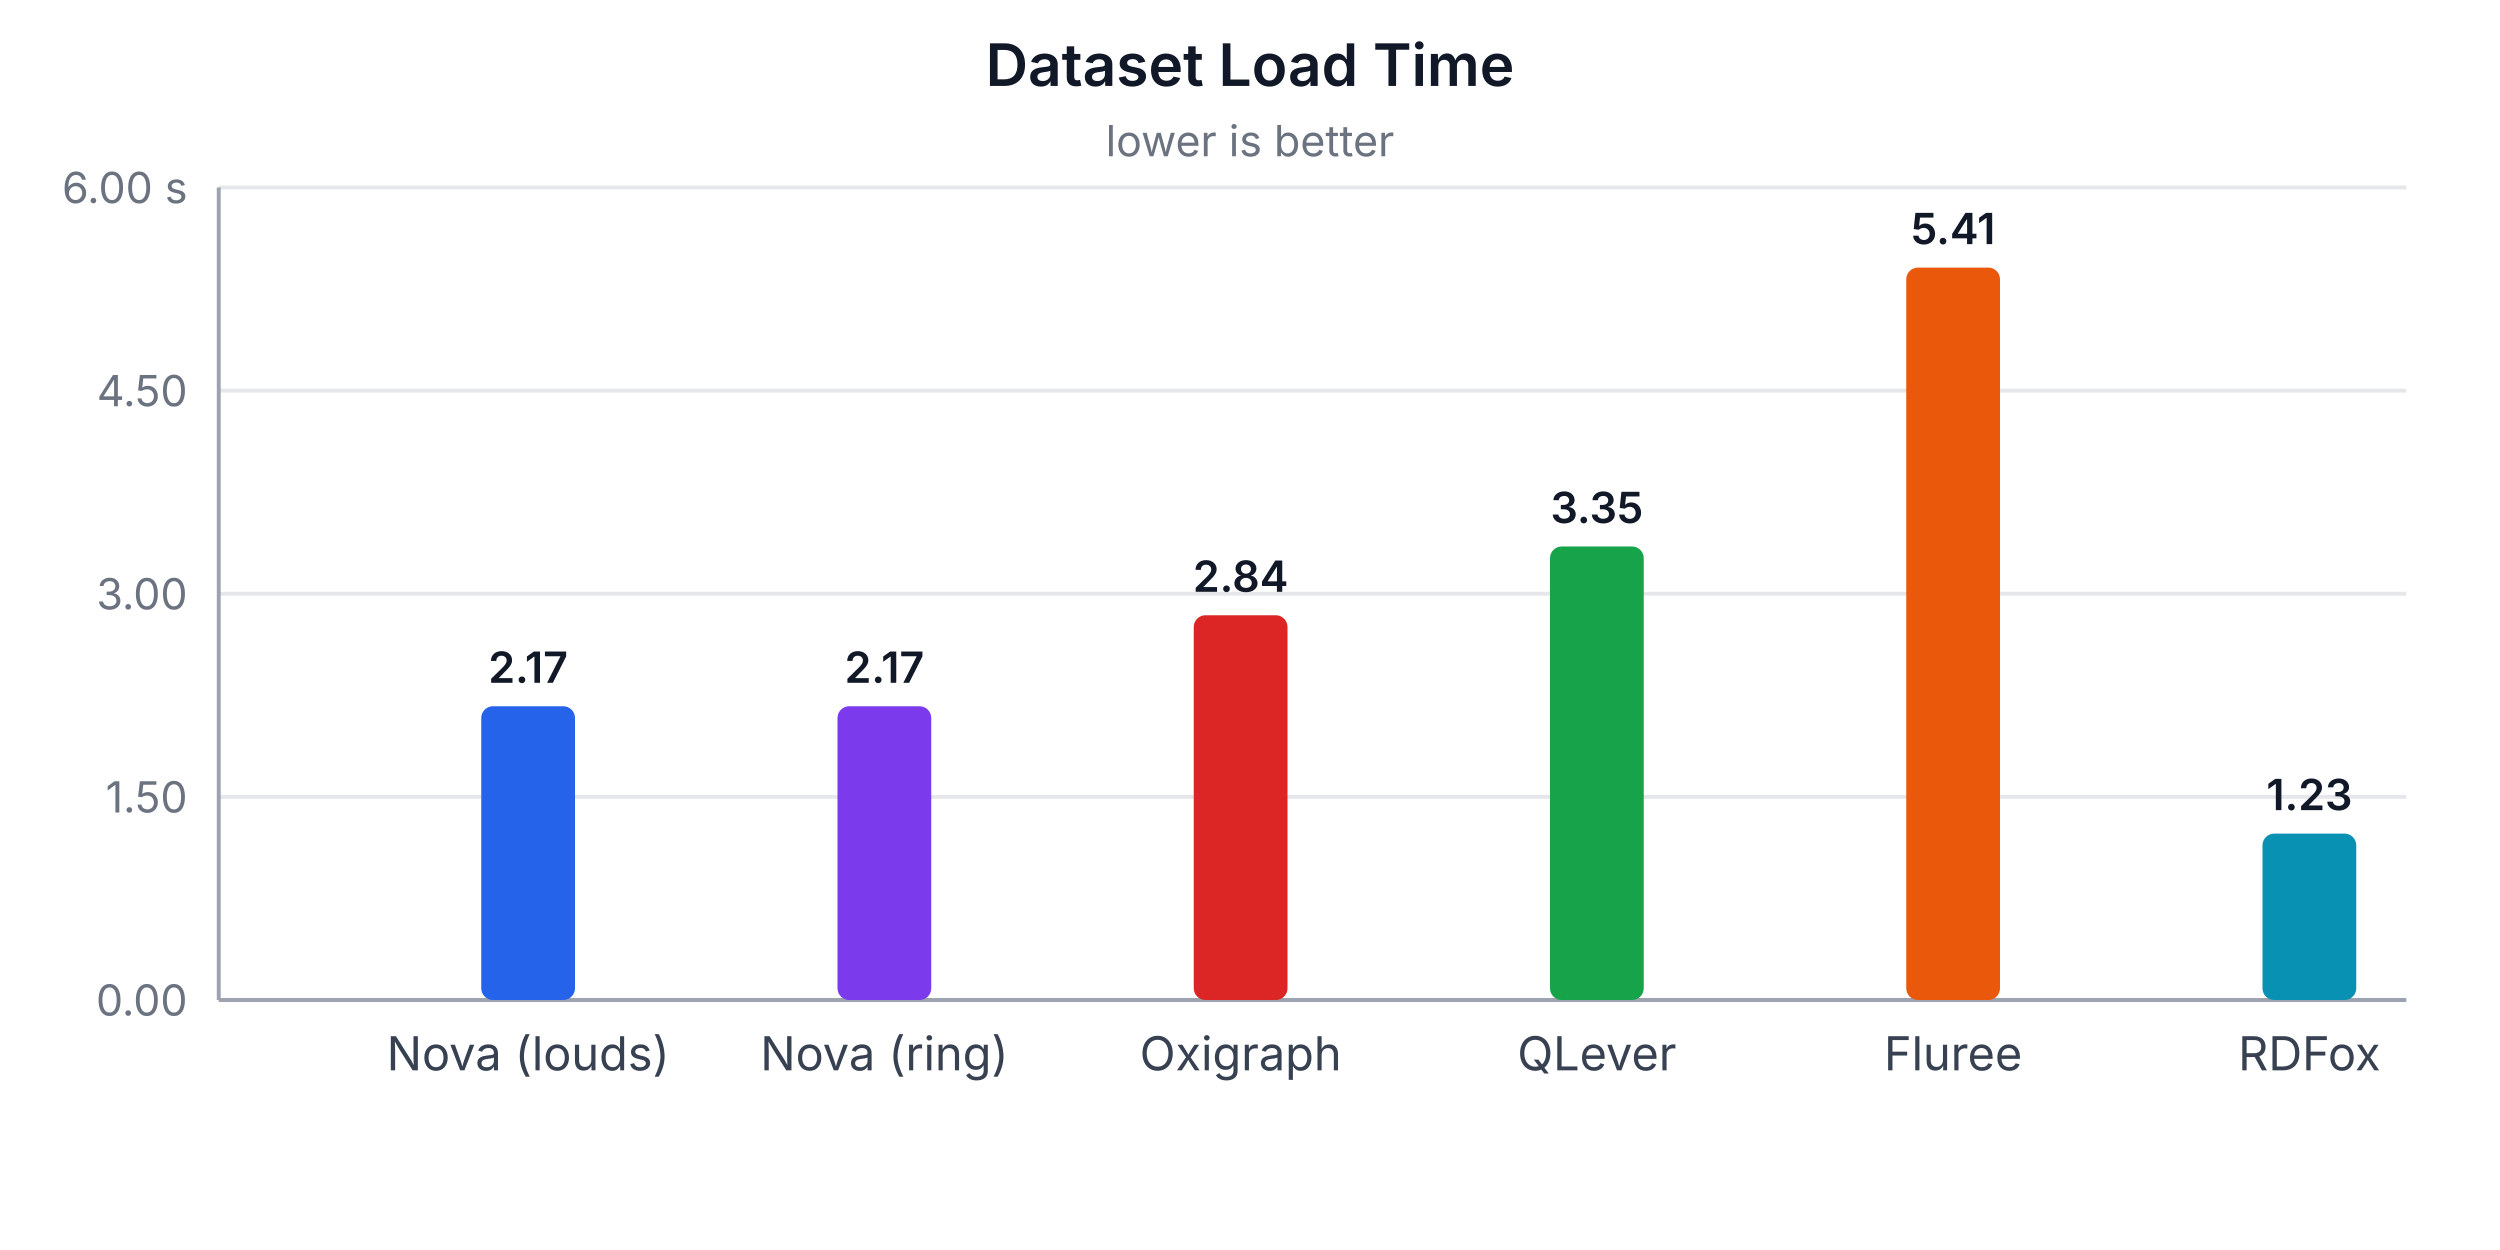
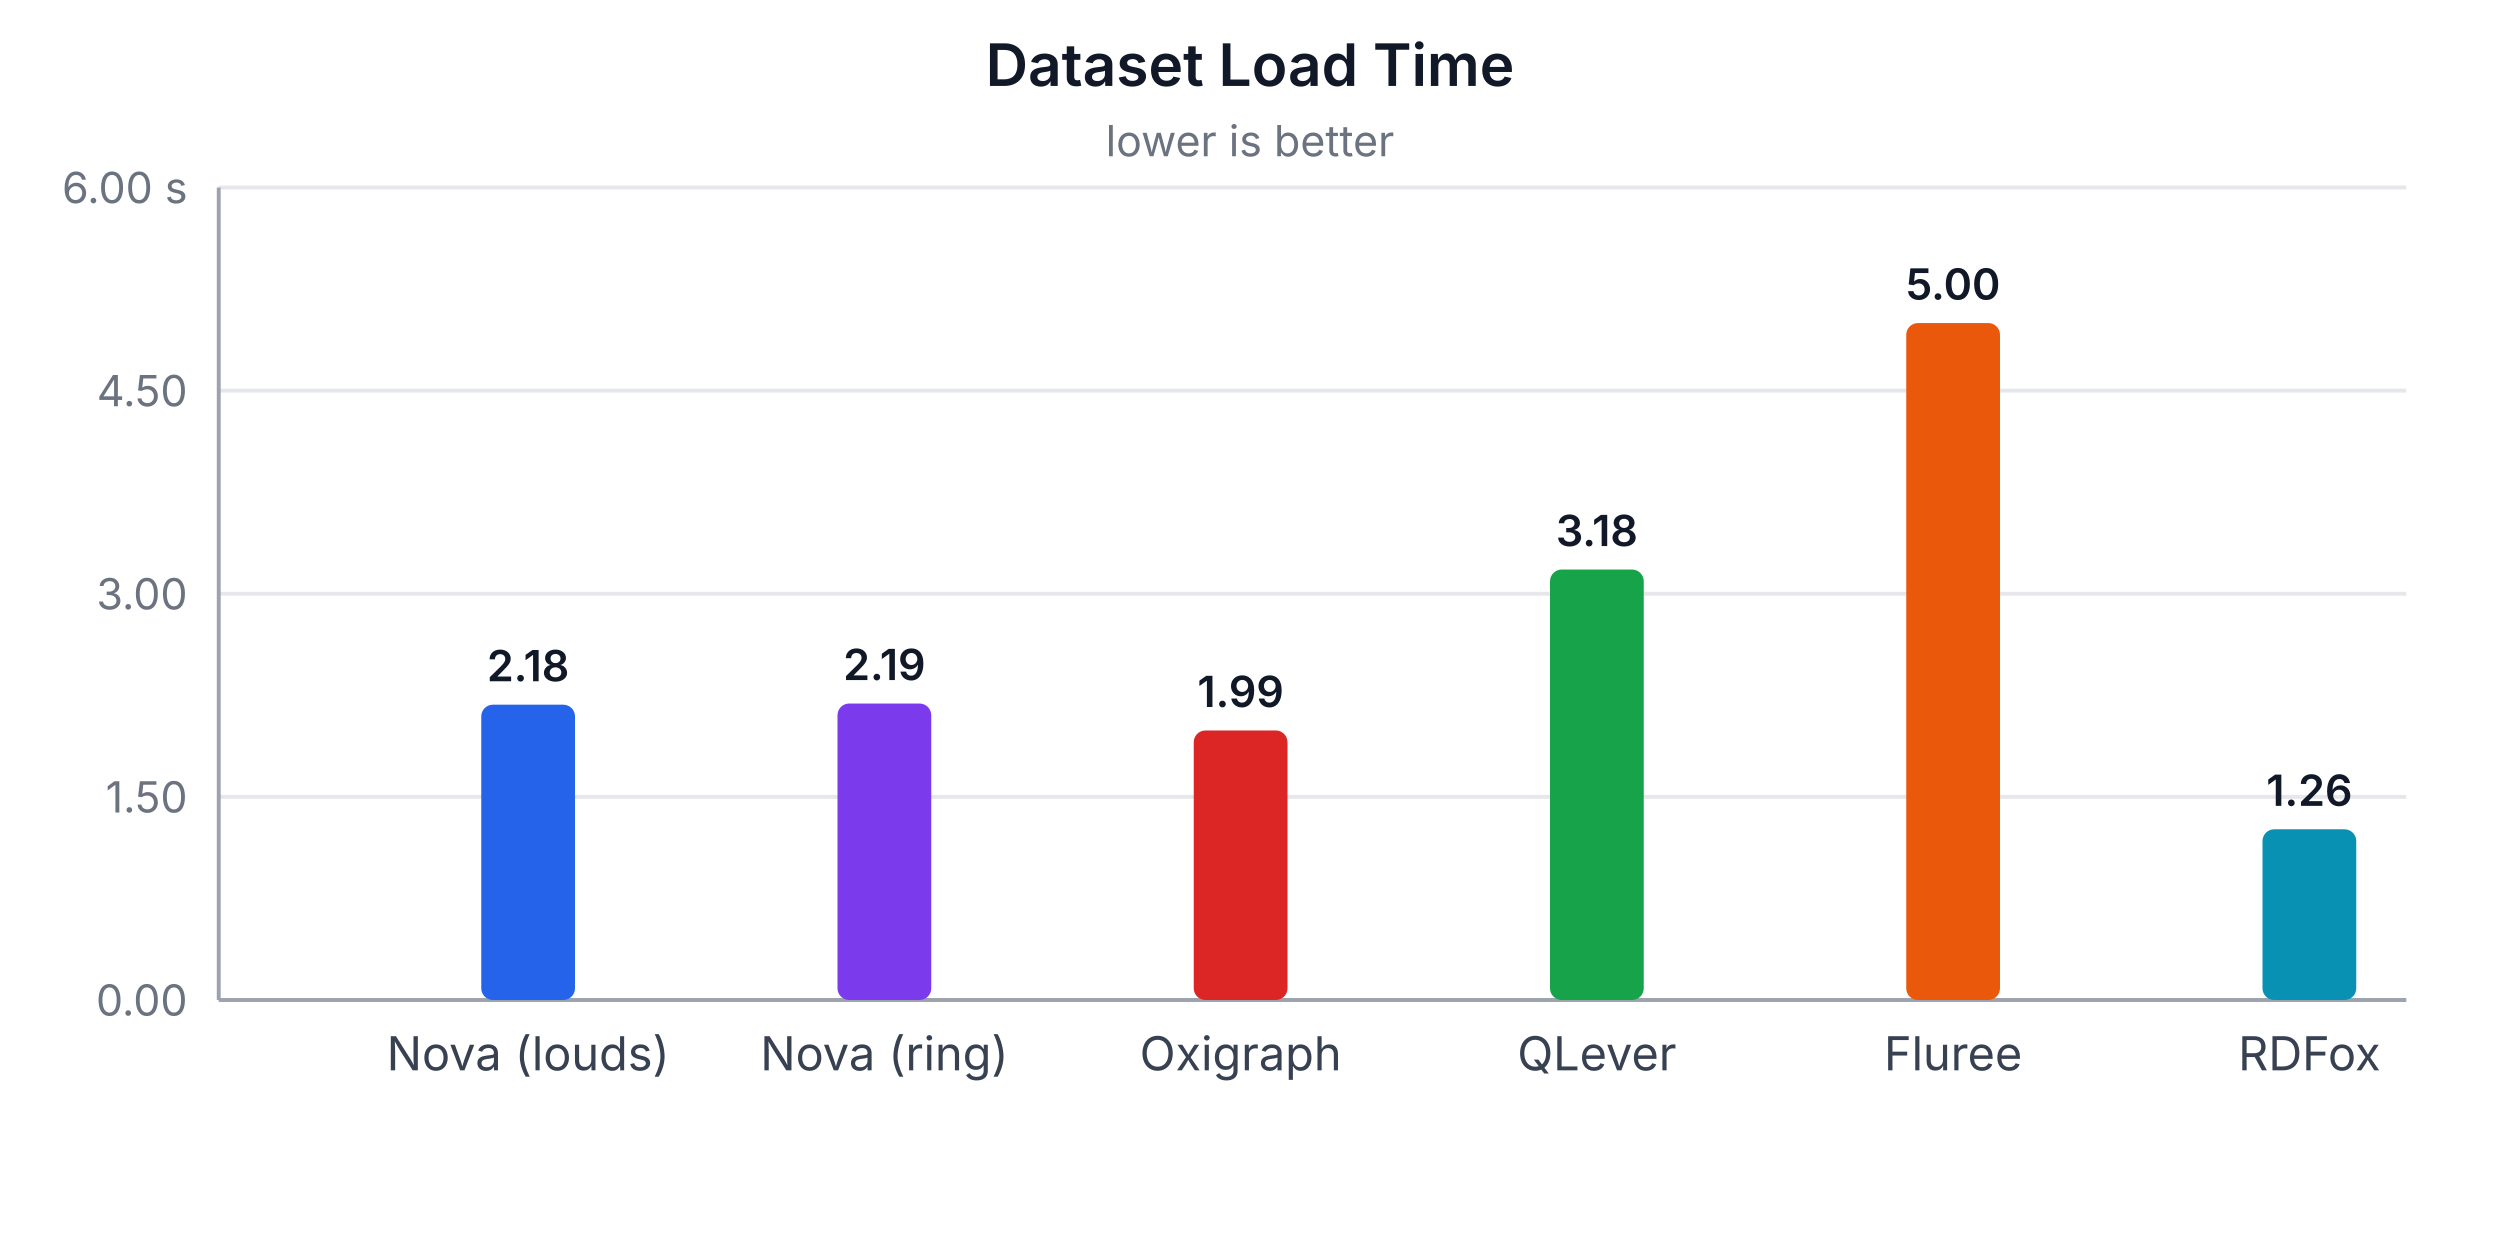
<svg xmlns="http://www.w3.org/2000/svg" width="640" height="320" viewBox="0 0 640 320" role="img" aria-label="Dataset Load Time">
  <style>
  .title { fill: #111827; }
  .muted { fill: #6b7280; }
  .label { fill: #374151; }
  .grid  { stroke: #e5e7eb; stroke-width: 1; }
  .axis  { stroke: #9ca3af; stroke-width: 1; }
  @media (prefers-color-scheme: dark) {
    .title { fill: #f3f4f6; }
    .muted { fill: #9ca3af; }
    .label { fill: #d1d5db; }
    .grid  { stroke: #374151; }
    .axis  { stroke: #6b7280; }
  }
</style>
  <text class="title" x="320.0" y="22" text-anchor="middle" font-family="system-ui, -apple-system, sans-serif" font-size="15" font-weight="600">Dataset Load Time</text>
  <text class="muted" x="320.0" y="40" text-anchor="middle" font-family="system-ui, -apple-system, sans-serif" font-size="11">lower is better</text>
  <line class="grid" x1="56" y1="256.0" x2="616" y2="256.0" />
  <text class="muted" x="48" y="260.0" text-anchor="end" font-family="system-ui, -apple-system, sans-serif" font-size="11">0.00</text>
  <line class="grid" x1="56" y1="204.0" x2="616" y2="204.0" />
  <text class="muted" x="48" y="208.0" text-anchor="end" font-family="system-ui, -apple-system, sans-serif" font-size="11">1.50</text>
  <line class="grid" x1="56" y1="152.0" x2="616" y2="152.0" />
  <text class="muted" x="48" y="156.0" text-anchor="end" font-family="system-ui, -apple-system, sans-serif" font-size="11">3.00</text>
  <line class="grid" x1="56" y1="100.0" x2="616" y2="100.0" />
  <text class="muted" x="48" y="104.0" text-anchor="end" font-family="system-ui, -apple-system, sans-serif" font-size="11">4.50</text>
  <line class="grid" x1="56" y1="48.0" x2="616" y2="48.0" />
  <text class="muted" x="48" y="52.0" text-anchor="end" font-family="system-ui, -apple-system, sans-serif" font-size="11">6.00 s</text>
  <line class="axis" x1="56" y1="48" x2="56" y2="256" />
  <line class="axis" x1="56" y1="256" x2="616" y2="256" />
-   <rect x="123.2" y="180.8" width="24.0" height="75.2" fill="#2563eb" rx="3" />
-   <text class="title" x="135.2" y="174.8" text-anchor="middle" font-family="system-ui, -apple-system, sans-serif" font-size="11" font-weight="600">2.17</text>
+   <rect x="123.2" y="180.4" width="24.0" height="75.6" fill="#2563eb" rx="3" />
+   <text class="title" x="135.2" y="174.4" text-anchor="middle" font-family="system-ui, -apple-system, sans-serif" font-size="11" font-weight="600">2.18</text>
  <text class="label" x="135.2" y="274" text-anchor="middle" font-family="system-ui, -apple-system, sans-serif" font-size="12">Nova (louds)</text>
-   <rect x="214.4" y="180.8" width="24.0" height="75.2" fill="#7c3aed" rx="3" />
-   <text class="title" x="226.4" y="174.8" text-anchor="middle" font-family="system-ui, -apple-system, sans-serif" font-size="11" font-weight="600">2.17</text>
+   <rect x="214.4" y="180.1" width="24.0" height="75.9" fill="#7c3aed" rx="3" />
+   <text class="title" x="226.4" y="174.1" text-anchor="middle" font-family="system-ui, -apple-system, sans-serif" font-size="11" font-weight="600">2.19</text>
  <text class="label" x="226.4" y="274" text-anchor="middle" font-family="system-ui, -apple-system, sans-serif" font-size="12">Nova (ring)</text>
-   <rect x="305.6" y="157.5" width="24.0" height="98.5" fill="#dc2626" rx="3" />
-   <text class="title" x="317.6" y="151.5" text-anchor="middle" font-family="system-ui, -apple-system, sans-serif" font-size="11" font-weight="600">2.84</text>
+   <rect x="305.6" y="187.0" width="24.0" height="69.0" fill="#dc2626" rx="3" />
+   <text class="title" x="317.6" y="181.0" text-anchor="middle" font-family="system-ui, -apple-system, sans-serif" font-size="11" font-weight="600">1.99</text>
  <text class="label" x="317.6" y="274" text-anchor="middle" font-family="system-ui, -apple-system, sans-serif" font-size="12">Oxigraph</text>
-   <rect x="396.8" y="139.9" width="24.0" height="116.1" fill="#16a34a" rx="3" />
-   <text class="title" x="408.8" y="133.9" text-anchor="middle" font-family="system-ui, -apple-system, sans-serif" font-size="11" font-weight="600">3.35</text>
+   <rect x="396.8" y="145.8" width="24.0" height="110.2" fill="#16a34a" rx="3" />
+   <text class="title" x="408.8" y="139.8" text-anchor="middle" font-family="system-ui, -apple-system, sans-serif" font-size="11" font-weight="600">3.18</text>
  <text class="label" x="408.8" y="274" text-anchor="middle" font-family="system-ui, -apple-system, sans-serif" font-size="12">QLever</text>
-   <rect x="488.0" y="68.5" width="24.0" height="187.5" fill="#ea580c" rx="3" />
-   <text class="title" x="500.0" y="62.5" text-anchor="middle" font-family="system-ui, -apple-system, sans-serif" font-size="11" font-weight="600">5.41</text>
+   <rect x="488.0" y="82.7" width="24.0" height="173.3" fill="#ea580c" rx="3" />
+   <text class="title" x="500.0" y="76.7" text-anchor="middle" font-family="system-ui, -apple-system, sans-serif" font-size="11" font-weight="600">5.00</text>
  <text class="label" x="500.0" y="274" text-anchor="middle" font-family="system-ui, -apple-system, sans-serif" font-size="12">Fluree</text>
-   <rect x="579.2" y="213.4" width="24.0" height="42.6" fill="#0891b2" rx="3" />
-   <text class="title" x="591.2" y="207.4" text-anchor="middle" font-family="system-ui, -apple-system, sans-serif" font-size="11" font-weight="600">1.23</text>
+   <rect x="579.2" y="212.3" width="24.0" height="43.7" fill="#0891b2" rx="3" />
+   <text class="title" x="591.2" y="206.3" text-anchor="middle" font-family="system-ui, -apple-system, sans-serif" font-size="11" font-weight="600">1.26</text>
  <text class="label" x="591.2" y="274" text-anchor="middle" font-family="system-ui, -apple-system, sans-serif" font-size="12">RDFox</text>
</svg>
